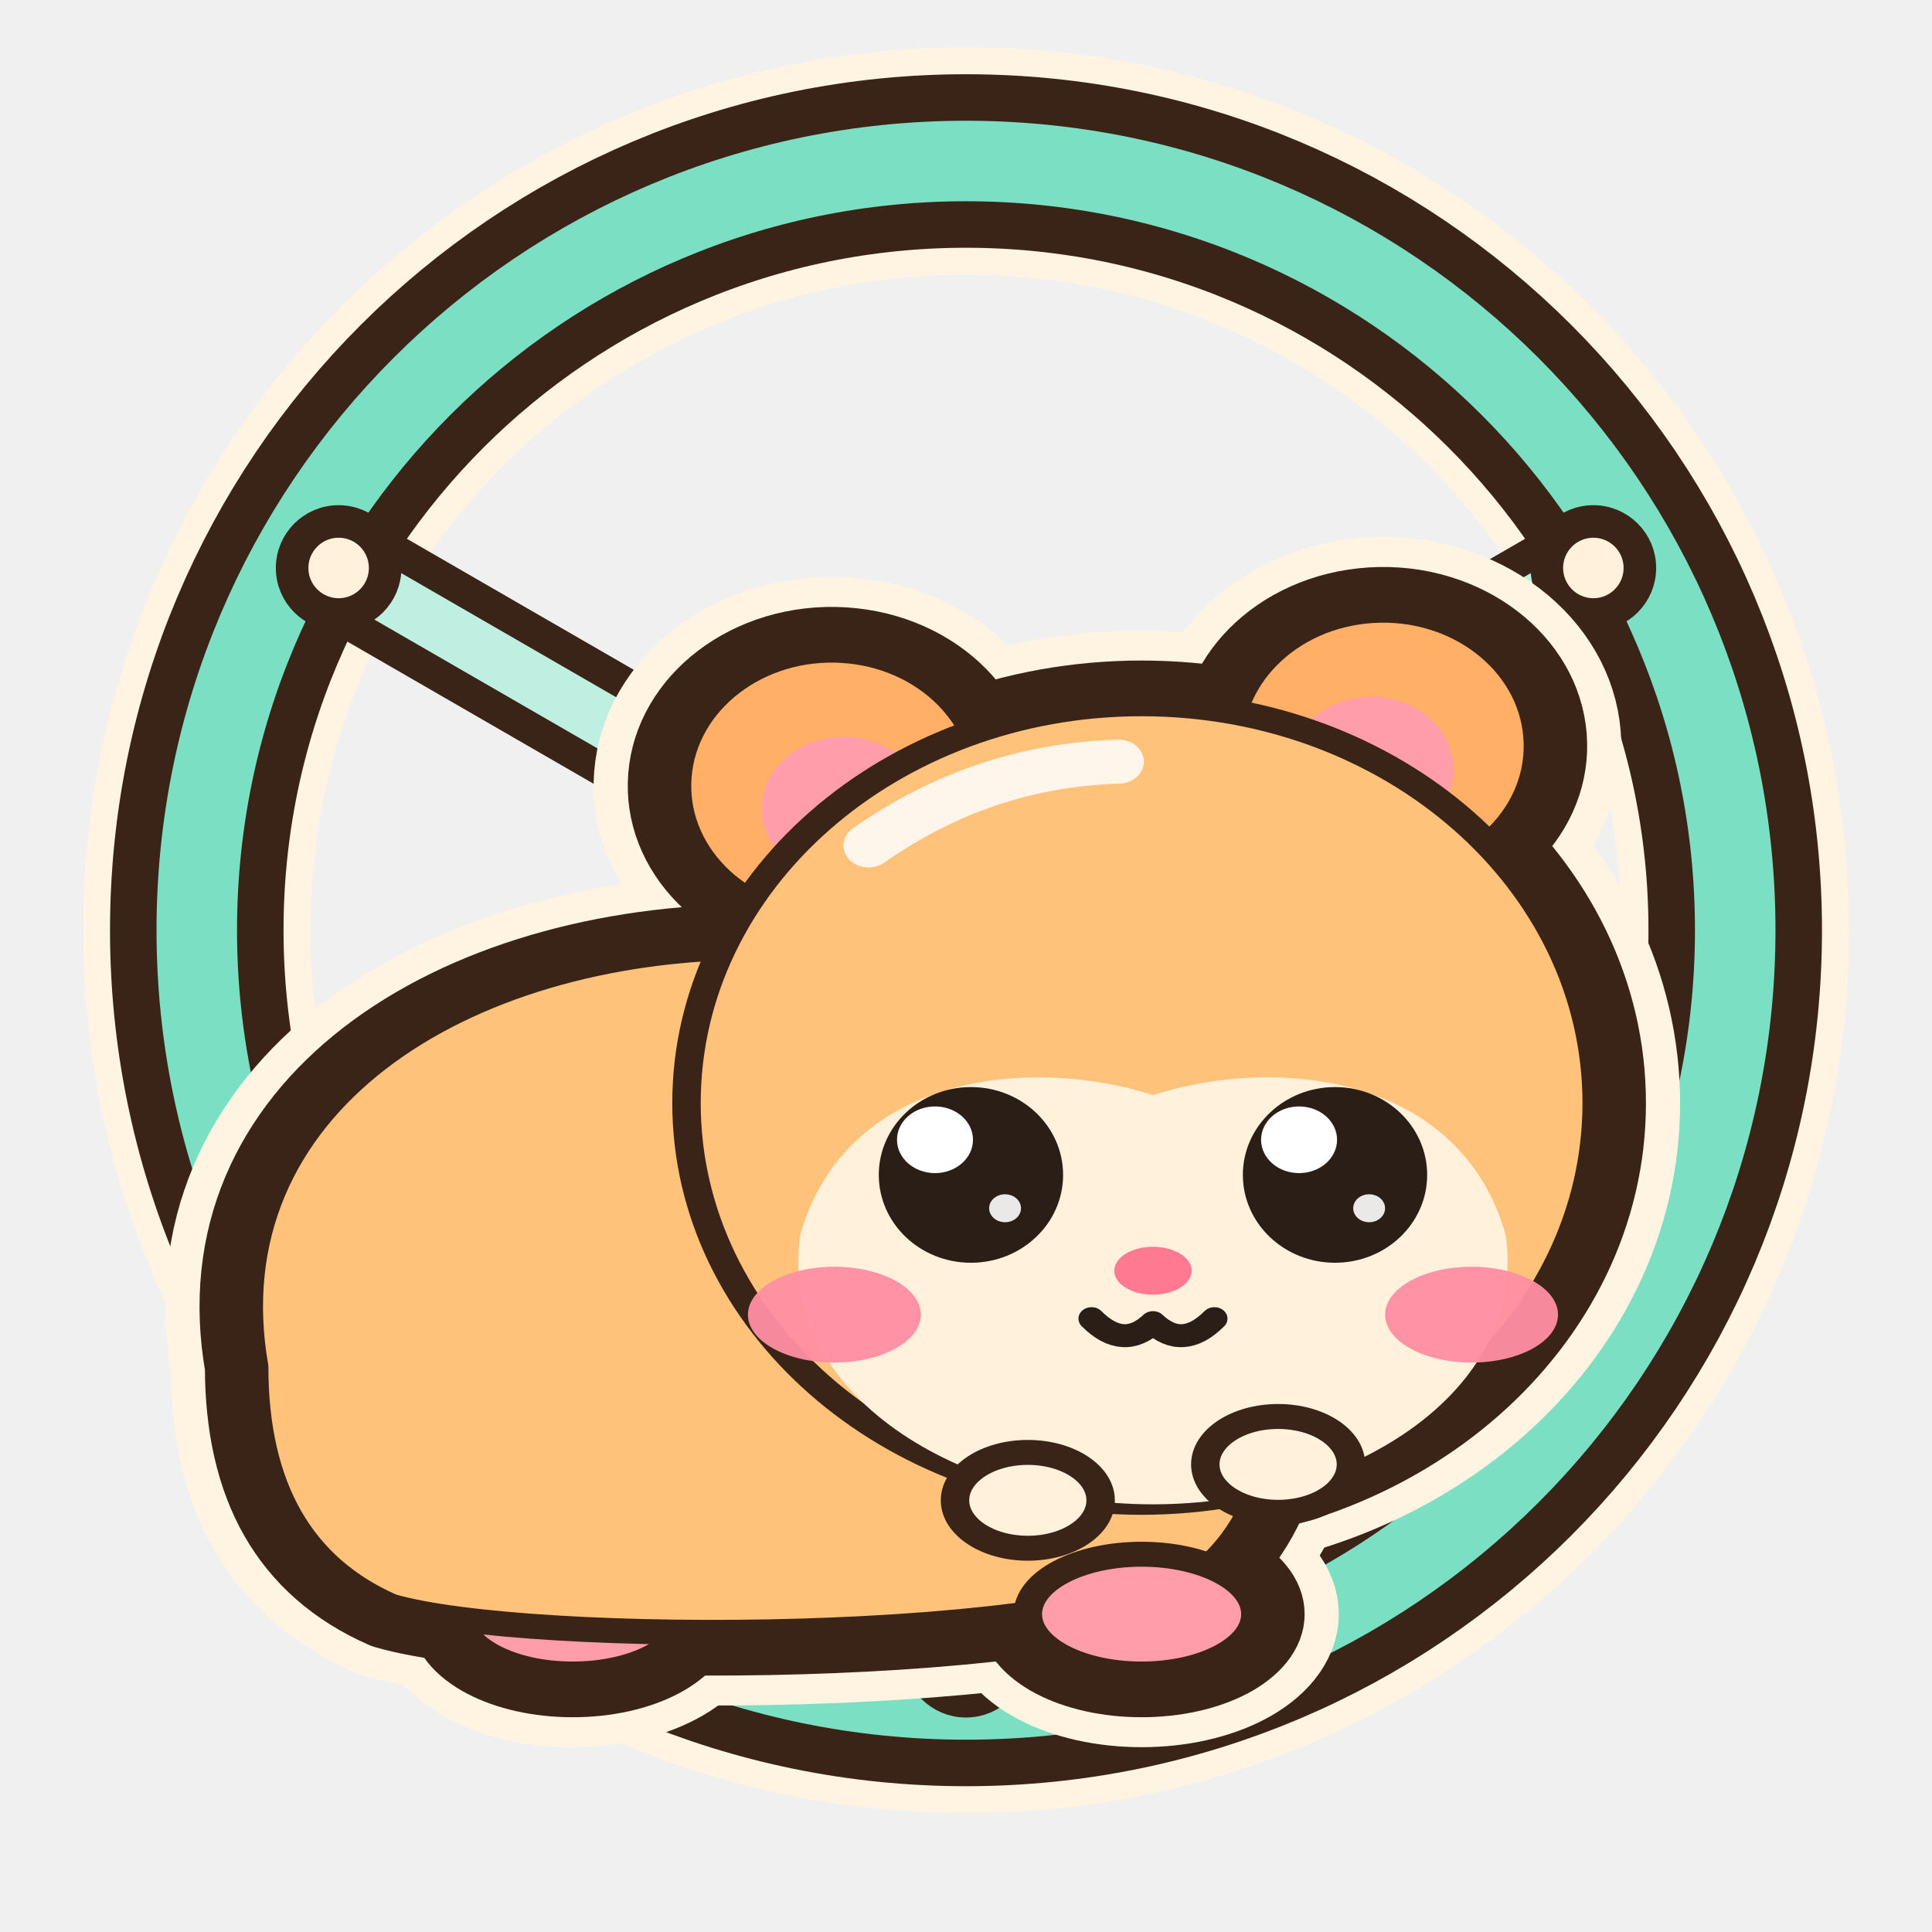
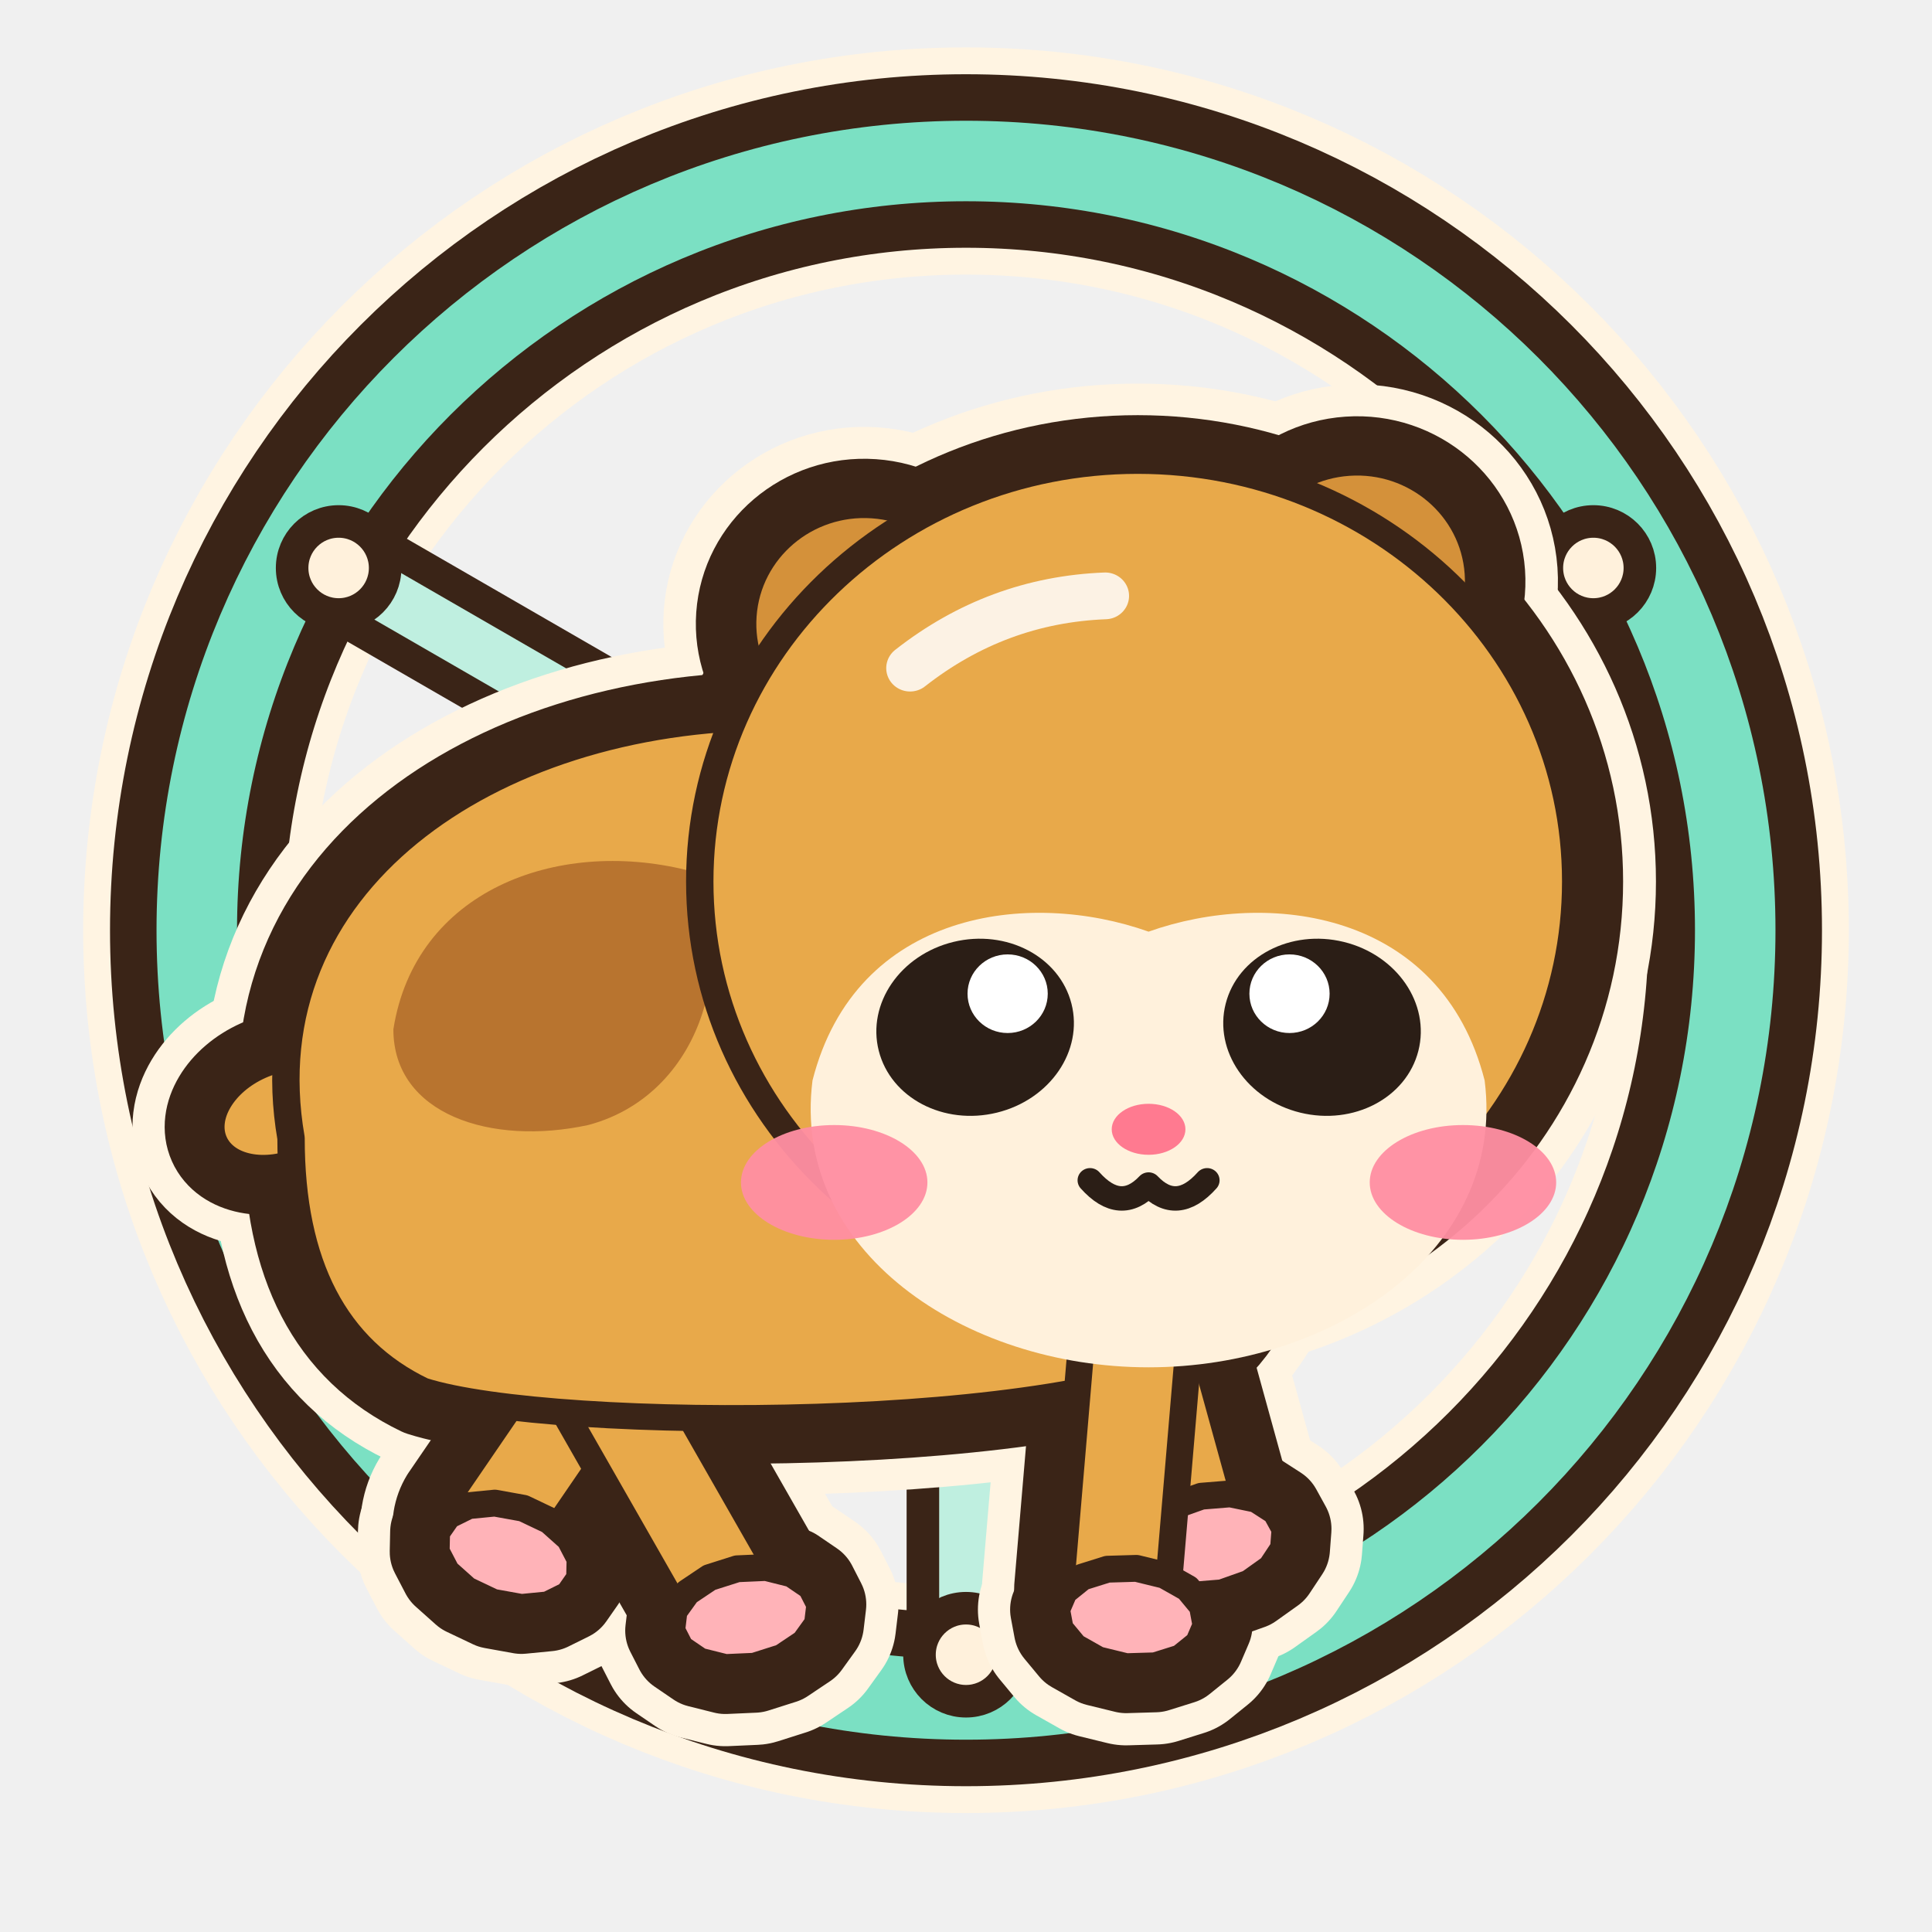
<svg xmlns="http://www.w3.org/2000/svg" viewBox="0 0 108 108" width="108" height="108">
  <g id="wheel">
    <circle cx="54" cy="52" r="43" fill="none" stroke="#FFF4E2" stroke-width="12.7" />
    <circle cx="54" cy="52" r="43" fill="none" stroke="#3A2417" stroke-width="9.7" />
    <line x1="54" y1="52" x2="89.07" y2="31.75" stroke="#3A2417" stroke-width="6.64" stroke-linecap="round" />
    <line x1="54" y1="52" x2="54.00" y2="92.50" stroke="#3A2417" stroke-width="6.64" stroke-linecap="round" />
    <line x1="54" y1="52" x2="18.93" y2="31.75" stroke="#3A2417" stroke-width="6.64" stroke-linecap="round" />
    <circle cx="54" cy="52" r="43" fill="none" stroke="#7BE0C3" stroke-width="4.5" />
    <line x1="54" y1="52" x2="89.07" y2="31.75" stroke="#BFEFE0" stroke-width="3" stroke-linecap="round" />
    <line x1="54" y1="52" x2="54.00" y2="92.50" stroke="#BFEFE0" stroke-width="3" stroke-linecap="round" />
    <line x1="54" y1="52" x2="18.93" y2="31.75" stroke="#BFEFE0" stroke-width="3" stroke-linecap="round" />
    <circle cx="54" cy="52" r="4.6" fill="#FFF1DC" stroke="#3A2417" stroke-width="2.08" />
    <circle cx="89.07" cy="31.75" r="2.6" fill="#FFF1DC" stroke="#3A2417" stroke-width="1.82" />
    <circle cx="54.00" cy="92.50" r="2.6" fill="#FFF1DC" stroke="#3A2417" stroke-width="1.82" />
    <circle cx="18.93" cy="31.75" r="2.6" fill="#FFF1DC" stroke="#3A2417" stroke-width="1.82" />
  </g>
-   <g id="hamster" transform="translate(60 90.90) rotate(0.00) scale(1.272 1.116) translate(-60 -89)">
+   <g id="hamster" transform="translate(60 90.90) rotate(0.00) scale(1.200 1.200) translate(-60 -89)">
    <g id="border">
-       <circle cx="49" cy="47.5" r="6.8" fill="#FFF4E2" stroke="#FFF4E2" stroke-width="7.33" stroke-linejoin="round" transform="translate(0.00 -0.60) rotate(4.00 49 53)" />
-       <circle cx="74" cy="45.5" r="6.8" fill="#FFF4E2" stroke="#FFF4E2" stroke-width="7.33" stroke-linejoin="round" transform="translate(0.00 -0.60) rotate(-4.00 74 51)" />
-       <ellipse cx="41" cy="88.4" rx="5" ry="3" fill="#FFF4E2" stroke="#FFF4E2" stroke-width="7.33" stroke-linejoin="round" transform="translate(-3.00 0.00)" />
-       <path d="M24 76 C22 63 33 55 46 55 L60 56 C70 60 72 80 66 86 C60 90 36 90 30 88 C26 86 24 82 24 76 Z" fill="#FFF4E2" stroke="#FFF4E2" stroke-width="7.33" stroke-linejoin="round" />
-       <circle cx="63" cy="64" r="20" fill="#FFF4E2" stroke="#FFF4E2" stroke-width="7.33" stroke-linejoin="round" transform="translate(0.00 -0.60) translate(0.00 -0.60)" />
-       <ellipse cx="60" cy="88.4" rx="5" ry="3" fill="#FFF4E2" stroke="#FFF4E2" stroke-width="7.33" stroke-linejoin="round" transform="translate(3.00 0.00)" />
+       <ellipse cx="23.5" cy="70" rx="3.4" ry="2.4" fill="#FFF4E2" stroke="#FFF4E2" stroke-width="7.33" stroke-linejoin="round" transform="translate(0.00 -3.00) rotate(-12.00 26 70) translate(0.00 -3.00) rotate(-12.00 26 70)" />
+       <path d="M35.94 75.59 L30.81 83.09 A2.5 2.5 0 0 0 34.93 85.91 L40.06 78.41 A2.5 2.5 0 0 0 35.94 75.59 Z" fill="#FFF4E2" stroke="#FFF4E2" stroke-width="7.33" stroke-linejoin="round" />
+       <path d="M37.00 86.78 L36.47 87.54 L35.52 88.01 L34.29 88.13 L32.96 87.89 L31.74 87.31 L30.81 86.48 L30.32 85.54 L30.34 84.62 L30.87 83.86 L31.82 83.39 L33.05 83.27 L34.38 83.51 L35.60 84.09 L36.53 84.92 L37.02 85.86 Z" fill="#FFF4E2" stroke="#FFF4E2" stroke-width="7.33" stroke-linejoin="round" />
+       <path d="M35.83 78.24 L41.77 88.64 A2.5 2.5 0 0 0 46.11 86.16 L40.17 75.76 A2.5 2.5 0 0 0 35.83 78.24 Z" fill="#FFF4E2" stroke="#FFF4E2" stroke-width="7.33" stroke-linejoin="round" />
+       <path d="M48.19 87.99 L48.08 88.91 L47.46 89.77 L46.43 90.46 L45.14 90.87 L43.79 90.93 L42.59 90.63 L41.71 90.03 L41.29 89.21 L41.40 88.29 L42.02 87.43 L43.05 86.74 L44.34 86.33 L45.69 86.27 L46.89 86.57 L47.77 87.17 Z" fill="#FFF4E2" stroke="#FFF4E2" stroke-width="7.33" stroke-linejoin="round" />
+       <circle cx="50" cy="45.5" r="5.6" fill="#FFF4E2" stroke="#FFF4E2" stroke-width="7.33" stroke-linejoin="round" transform="translate(0.00 -3.56) translate(63 81.00) rotate(0.00) scale(1.010 0.990) translate(-63 -81) rotate(4.00 50 51)" />
+       <circle cx="73.5" cy="43.5" r="5.6" fill="#FFF4E2" stroke="#FFF4E2" stroke-width="7.33" stroke-linejoin="round" transform="translate(0.00 -3.56) translate(63 81.00) rotate(0.00) scale(1.010 0.990) translate(-63 -81) rotate(-4.00 73.5 49)" />
+       <path d="M24 72 C22 60 33 52 46 52 L60 53 C70 57 72 76 66 82 C60 86 36 86 30 84 C26 82 24 78 24 72 Z" fill="#FFF4E2" stroke="#FFF4E2" stroke-width="7.33" stroke-linejoin="round" transform="translate(0.00 -3.00) translate(46 84.00) rotate(0.00) scale(1.010 0.990) translate(-46 -84) translate(0.00 -3.00) translate(46 84.00) rotate(0.00) scale(1.010 0.990) translate(-46 -84)" />
+       <path d="M60.59 75.11 L63.23 84.67 A2.5 2.5 0 0 0 68.05 83.33 L65.41 73.77 A2.5 2.5 0 0 0 60.59 75.11 Z" fill="#FFF4E2" stroke="#FFF4E2" stroke-width="7.33" stroke-linejoin="round" />
+       <path d="M69.86 84.47 L69.79 85.39 L69.20 86.28 L68.19 87.00 L66.92 87.45 L65.57 87.56 L64.36 87.31 L63.46 86.73 L63.02 85.93 L63.09 85.01 L63.68 84.12 L64.69 83.40 L65.96 82.95 L67.31 82.84 L68.52 83.09 L69.42 83.67 Z" fill="#FFF4E2" stroke="#FFF4E2" stroke-width="7.33" stroke-linejoin="round" />
+       <path d="M60.51 74.23 L59.41 87.19 A2.5 2.5 0 0 0 64.39 87.61 L65.49 74.65 A2.5 2.5 0 0 0 60.51 74.23 Z" fill="#FFF4E2" stroke="#FFF4E2" stroke-width="7.33" stroke-linejoin="round" />
+       <path d="M66.18 88.97 L65.82 89.81 L64.99 90.48 L63.81 90.85 L62.46 90.89 L61.15 90.57 L60.07 89.96 L59.39 89.14 L59.22 88.23 L59.58 87.39 L60.41 86.72 L61.59 86.35 L62.94 86.31 L64.25 86.63 L65.33 87.24 L66.01 88.06 Z" fill="#FFF4E2" stroke="#FFF4E2" stroke-width="7.33" stroke-linejoin="round" />
+       <circle cx="63" cy="61" r="20" fill="#FFF4E2" stroke="#FFF4E2" stroke-width="7.33" stroke-linejoin="round" transform="translate(0.00 -3.56) translate(63 81.00) rotate(0.00) scale(1.010 0.990) translate(-63 -81) translate(0.00 -3.56) translate(63 81.00) rotate(0.00) scale(1.010 0.990) translate(-63 -81)" />
    </g>
    <g id="outline">
-       <circle cx="49" cy="47.5" r="6.8" fill="#3A2417" stroke="#3A2417" stroke-width="4.33" stroke-linejoin="round" transform="translate(0.00 -0.60) rotate(4.00 49 53)" />
-       <circle cx="74" cy="45.5" r="6.8" fill="#3A2417" stroke="#3A2417" stroke-width="4.33" stroke-linejoin="round" transform="translate(0.00 -0.60) rotate(-4.00 74 51)" />
-       <ellipse cx="41" cy="88.4" rx="5" ry="3" fill="#3A2417" stroke="#3A2417" stroke-width="4.33" stroke-linejoin="round" transform="translate(-3.00 0.00)" />
-       <path d="M24 76 C22 63 33 55 46 55 L60 56 C70 60 72 80 66 86 C60 90 36 90 30 88 C26 86 24 82 24 76 Z" fill="#3A2417" stroke="#3A2417" stroke-width="4.33" stroke-linejoin="round" />
-       <circle cx="63" cy="64" r="20" fill="#3A2417" stroke="#3A2417" stroke-width="4.33" stroke-linejoin="round" transform="translate(0.00 -0.60) translate(0.00 -0.60)" />
-       <ellipse cx="60" cy="88.4" rx="5" ry="3" fill="#3A2417" stroke="#3A2417" stroke-width="4.33" stroke-linejoin="round" transform="translate(3.00 0.00)" />
+       <ellipse cx="23.5" cy="70" rx="3.4" ry="2.4" fill="#3A2417" stroke="#3A2417" stroke-width="4.33" stroke-linejoin="round" transform="translate(0.00 -3.00) rotate(-12.00 26 70) translate(0.00 -3.00) rotate(-12.00 26 70)" />
+       <path d="M35.94 75.59 L30.81 83.09 A2.5 2.5 0 0 0 34.93 85.91 L40.06 78.41 A2.5 2.5 0 0 0 35.94 75.59 Z" fill="#3A2417" stroke="#3A2417" stroke-width="4.33" stroke-linejoin="round" />
+       <path d="M37.00 86.78 L36.47 87.54 L35.52 88.01 L34.29 88.13 L32.96 87.89 L31.74 87.31 L30.81 86.48 L30.32 85.54 L30.34 84.62 L30.87 83.86 L31.82 83.39 L33.05 83.27 L34.38 83.51 L35.60 84.09 L36.53 84.92 L37.02 85.86 Z" fill="#3A2417" stroke="#3A2417" stroke-width="4.33" stroke-linejoin="round" />
+       <path d="M35.83 78.24 L41.77 88.64 A2.5 2.5 0 0 0 46.11 86.16 L40.17 75.76 A2.5 2.5 0 0 0 35.83 78.24 Z" fill="#3A2417" stroke="#3A2417" stroke-width="4.33" stroke-linejoin="round" />
+       <path d="M48.19 87.99 L48.08 88.91 L47.46 89.77 L46.43 90.46 L45.14 90.87 L43.79 90.93 L42.59 90.63 L41.71 90.03 L41.29 89.21 L41.40 88.29 L42.02 87.43 L43.05 86.74 L44.34 86.33 L45.69 86.27 L46.89 86.57 L47.77 87.17 Z" fill="#3A2417" stroke="#3A2417" stroke-width="4.33" stroke-linejoin="round" />
+       <circle cx="50" cy="45.5" r="5.6" fill="#3A2417" stroke="#3A2417" stroke-width="4.33" stroke-linejoin="round" transform="translate(0.00 -3.56) translate(63 81.00) rotate(0.00) scale(1.010 0.990) translate(-63 -81) rotate(4.00 50 51)" />
+       <circle cx="73.5" cy="43.5" r="5.6" fill="#3A2417" stroke="#3A2417" stroke-width="4.33" stroke-linejoin="round" transform="translate(0.00 -3.56) translate(63 81.00) rotate(0.00) scale(1.010 0.990) translate(-63 -81) rotate(-4.00 73.5 49)" />
+       <path d="M24 72 C22 60 33 52 46 52 L60 53 C70 57 72 76 66 82 C60 86 36 86 30 84 C26 82 24 78 24 72 Z" fill="#3A2417" stroke="#3A2417" stroke-width="4.33" stroke-linejoin="round" transform="translate(0.00 -3.00) translate(46 84.00) rotate(0.00) scale(1.010 0.990) translate(-46 -84) translate(0.00 -3.00) translate(46 84.00) rotate(0.00) scale(1.010 0.990) translate(-46 -84)" />
+       <path d="M60.59 75.11 L63.23 84.67 A2.5 2.5 0 0 0 68.05 83.33 L65.41 73.77 A2.5 2.5 0 0 0 60.59 75.11 Z" fill="#3A2417" stroke="#3A2417" stroke-width="4.33" stroke-linejoin="round" />
+       <path d="M69.86 84.47 L69.79 85.39 L69.20 86.28 L68.19 87.00 L66.92 87.45 L65.57 87.56 L64.36 87.31 L63.46 86.73 L63.02 85.93 L63.09 85.01 L63.68 84.12 L64.69 83.40 L65.96 82.95 L67.31 82.84 L68.52 83.09 L69.42 83.67 Z" fill="#3A2417" stroke="#3A2417" stroke-width="4.33" stroke-linejoin="round" />
+       <path d="M60.51 74.23 L59.41 87.19 A2.5 2.5 0 0 0 64.39 87.61 L65.49 74.65 A2.5 2.5 0 0 0 60.51 74.23 Z" fill="#3A2417" stroke="#3A2417" stroke-width="4.33" stroke-linejoin="round" />
+       <path d="M66.18 88.97 L65.82 89.81 L64.99 90.48 L63.81 90.85 L62.46 90.89 L61.15 90.57 L60.07 89.96 L59.39 89.14 L59.22 88.23 L59.58 87.39 L60.41 86.72 L61.59 86.35 L62.94 86.31 L64.25 86.63 L65.33 87.24 L66.01 88.06 Z" fill="#3A2417" stroke="#3A2417" stroke-width="4.33" stroke-linejoin="round" />
+       <circle cx="63" cy="61" r="20" fill="#3A2417" stroke="#3A2417" stroke-width="4.33" stroke-linejoin="round" transform="translate(0.00 -3.56) translate(63 81.00) rotate(0.00) scale(1.010 0.990) translate(-63 -81) translate(0.00 -3.56) translate(63 81.00) rotate(0.00) scale(1.010 0.990) translate(-63 -81)" />
+     </g>
+     <g id="tail">
+       <ellipse cx="23.5" cy="70" rx="3.4" ry="2.4" fill="#E8A94A" stroke="#3A2417" stroke-width="1.25" stroke-linejoin="round" transform="translate(0.00 -3.00) rotate(-12.00 26 70) translate(0.00 -3.00) rotate(-12.00 26 70)" />
+     </g>
+     <g id="leg_h2">
+       <path d="M35.94 75.59 L30.81 83.09 A2.5 2.5 0 0 0 34.93 85.91 L40.06 78.41 A2.5 2.5 0 0 0 35.94 75.59 Z" fill="#E8A94A" stroke="#3A2417" stroke-width="1.25" stroke-linejoin="round" />
+     </g>
+     <g id="foot_h2">
+       <path d="M37.00 86.78 L36.47 87.54 L35.52 88.01 L34.29 88.13 L32.96 87.89 L31.74 87.31 L30.81 86.48 L30.32 85.54 L30.34 84.62 L30.87 83.86 L31.82 83.39 L33.05 83.27 L34.38 83.51 L35.60 84.09 L36.53 84.92 L37.02 85.86 Z" fill="#FFB3B8" stroke="#3A2417" stroke-width="1.25" stroke-linejoin="round" />
+     </g>
+     <g id="leg_h1">
+       <path d="M35.83 78.24 L41.77 88.64 A2.5 2.5 0 0 0 46.11 86.16 L40.17 75.76 A2.5 2.5 0 0 0 35.83 78.24 Z" fill="#E8A94A" stroke="#3A2417" stroke-width="1.25" stroke-linejoin="round" />
+     </g>
+     <g id="foot_h1">
+       <path d="M48.19 87.99 L48.08 88.91 L47.46 89.77 L46.43 90.46 L45.14 90.87 L43.79 90.93 L42.59 90.63 L41.71 90.03 L41.29 89.21 L41.40 88.29 L42.02 87.43 L43.05 86.74 L44.34 86.33 L45.69 86.27 L46.89 86.57 L47.77 87.17 Z" fill="#FFB3B8" stroke="#3A2417" stroke-width="1.25" stroke-linejoin="round" />
    </g>
    <g id="ear_l">
-       <circle cx="49" cy="47.5" r="6.8" fill="#FFB066" stroke="#3A2417" stroke-width="1.25" stroke-linejoin="round" transform="translate(0.00 -0.60) rotate(4.00 49 53)" />
+       <circle cx="50" cy="45.5" r="5.6" fill="#D4913A" stroke="#3A2417" stroke-width="1.25" stroke-linejoin="round" transform="translate(0.00 -3.56) translate(63 81.00) rotate(0.00) scale(1.010 0.990) translate(-63 -81) rotate(4.00 50 51)" />
    </g>
    <g id="ear_r">
-       <circle cx="74" cy="45.5" r="6.8" fill="#FFB066" stroke="#3A2417" stroke-width="1.25" stroke-linejoin="round" transform="translate(0.00 -0.60) rotate(-4.00 74 51)" />
+       <circle cx="73.5" cy="43.5" r="5.6" fill="#D4913A" stroke="#3A2417" stroke-width="1.25" stroke-linejoin="round" transform="translate(0.00 -3.56) translate(63 81.00) rotate(0.00) scale(1.010 0.990) translate(-63 -81) rotate(-4.00 73.5 49)" />
    </g>
    <g id="ear_l_in">
-       <circle cx="49.6" cy="48.6" r="3.6" fill="#FF9EAA" transform="translate(0.00 -0.60) rotate(4.00 49 53)" />
+       <path d="M46.6 46.8 A3.4 3.4 0 0 1 53.4 46.8 Z" fill="#FF9EAA" transform="translate(0.00 -3.56) translate(63 81.00) rotate(0.00) scale(1.010 0.990) translate(-63 -81) rotate(4.00 50 51)" />
    </g>
    <g id="ear_r_in">
-       <circle cx="73.4" cy="46.6" r="3.6" fill="#FF9EAA" transform="translate(0.00 -0.60) rotate(-4.00 74 51)" />
-     </g>
-     <g id="foot_b">
-       <ellipse cx="41" cy="88.4" rx="5" ry="3" fill="#FF9EAA" stroke="#3A2417" stroke-width="1.25" stroke-linejoin="round" transform="translate(-3.00 0.00)" />
+       <path d="M70.1 44.8 A3.4 3.4 0 0 1 76.9 44.8 Z" fill="#FF9EAA" transform="translate(0.00 -3.56) translate(63 81.00) rotate(0.00) scale(1.010 0.990) translate(-63 -81) rotate(-4.00 73.5 49)" />
    </g>
    <g id="body">
-       <path d="M24 76 C22 63 33 55 46 55 L60 56 C70 60 72 80 66 86 C60 90 36 90 30 88 C26 86 24 82 24 76 Z" fill="#FFC27A" stroke="#3A2417" stroke-width="1.25" stroke-linejoin="round" />
+       <path d="M24 72 C22 60 33 52 46 52 L60 53 C70 57 72 76 66 82 C60 86 36 86 30 84 C26 82 24 78 24 72 Z" fill="#E8A94A" stroke="#3A2417" stroke-width="1.25" stroke-linejoin="round" transform="translate(0.00 -3.00) translate(46 84.00) rotate(0.00) scale(1.010 0.990) translate(-46 -84) translate(0.00 -3.00) translate(46 84.00) rotate(0.00) scale(1.010 0.990) translate(-46 -84)" />
+     </g>
+     <g id="spot">
+       <path d="M28.5 64 C29.5 57.5 36 55 42 56.5 C44.5 60 43 67 37.5 68.5 C33 69.5 28.5 68 28.5 64 Z" fill="#B8742F" transform="translate(0.00 -3.00) translate(46 84.00) rotate(0.00) scale(1.010 0.990) translate(-46 -84)" />
+     </g>
+     <g id="leg_f2">
+       <path d="M60.59 75.11 L63.23 84.67 A2.5 2.5 0 0 0 68.05 83.33 L65.41 73.77 A2.5 2.5 0 0 0 60.59 75.11 Z" fill="#E8A94A" stroke="#3A2417" stroke-width="1.25" stroke-linejoin="round" />
+     </g>
+     <g id="foot_f2">
+       <path d="M69.86 84.47 L69.79 85.39 L69.20 86.28 L68.19 87.00 L66.92 87.45 L65.57 87.56 L64.36 87.31 L63.46 86.73 L63.02 85.93 L63.09 85.01 L63.68 84.12 L64.69 83.40 L65.96 82.95 L67.31 82.84 L68.52 83.09 L69.42 83.67 Z" fill="#FFB3B8" stroke="#3A2417" stroke-width="1.25" stroke-linejoin="round" />
+     </g>
+     <g id="leg_f1">
+       <path d="M60.51 74.23 L59.41 87.19 A2.5 2.5 0 0 0 64.39 87.61 L65.49 74.65 A2.5 2.5 0 0 0 60.51 74.23 Z" fill="#E8A94A" stroke="#3A2417" stroke-width="1.25" stroke-linejoin="round" />
+     </g>
+     <g id="foot_f1">
+       <path d="M66.18 88.97 L65.82 89.81 L64.99 90.48 L63.81 90.85 L62.46 90.89 L61.15 90.57 L60.07 89.96 L59.39 89.14 L59.22 88.23 L59.58 87.39 L60.41 86.72 L61.59 86.35 L62.94 86.31 L64.25 86.63 L65.33 87.24 L66.01 88.06 Z" fill="#FFB3B8" stroke="#3A2417" stroke-width="1.25" stroke-linejoin="round" />
    </g>
    <g id="head">
-       <circle cx="63" cy="64" r="20" fill="#FFC27A" stroke="#3A2417" stroke-width="1.25" stroke-linejoin="round" transform="translate(0.00 -0.60) translate(0.00 -0.60)" />
+       <circle cx="63" cy="61" r="20" fill="#E8A94A" stroke="#3A2417" stroke-width="1.25" stroke-linejoin="round" transform="translate(0.00 -3.56) translate(63 81.00) rotate(0.00) scale(1.010 0.990) translate(-63 -81) translate(0.00 -3.56) translate(63 81.00) rotate(0.00) scale(1.010 0.990) translate(-63 -81)" />
    </g>
    <g id="mask">
-       <path d="M48 70 C50 62 58 61 63.5 63 C69 61 77 62 79 70 C80 78 72 83.5 63.5 83.5 C55 83.5 47 78 48 70 Z" fill="#FFF1DC" transform="translate(0.00 -0.60)" />
+       <path d="M48 67 C50 59 58 58 63.5 60 C69 58 77 59 79 67 C80 75 72 80.5 63.5 80.5 C55 80.5 47 75 48 67 Z" fill="#FFF1DC" transform="translate(0.00 -3.56) translate(63 81.00) rotate(0.00) scale(1.010 0.990) translate(-63 -81)" />
    </g>
-     <g id="foot_f">
-       <ellipse cx="60" cy="88.4" rx="5" ry="3" fill="#FF9EAA" stroke="#3A2417" stroke-width="1.25" stroke-linejoin="round" transform="translate(3.00 0.00)" />
-     </g>
-     <g id="paw_l">
-       <ellipse cx="58" cy="82.5" rx="3.2" ry="2.4" fill="#FFF1DC" stroke="#3A2417" stroke-width="1.25" stroke-linejoin="round" transform="translate(0.00 -0.60) translate(0.00 0.80)" />
-     </g>
-     <g id="paw_r">
-       <ellipse cx="69" cy="82.5" rx="3.2" ry="2.4" fill="#FFF1DC" stroke="#3A2417" stroke-width="1.25" stroke-linejoin="round" transform="translate(0.00 -0.60) translate(0.00 -1.00)" />
-     </g>
-     <path d="M51 50.5 Q56 46.5 62 46.3" fill="none" stroke="#fff" stroke-width="2.2" stroke-linecap="round" opacity=".85" transform="translate(0.00 -0.60)" />
-     <g id="face" transform="translate(0.00 -0.60)">
-       <ellipse cx="49.5" cy="74" rx="3.8" ry="2.4" fill="#FF8FA3" opacity=".95" />
-       <ellipse cx="77.5" cy="74" rx="3.8" ry="2.4" fill="#FF8FA3" opacity=".95" />
-       <ellipse cx="55.5" cy="67" rx="4.05" ry="4.4" fill="#2B1E16" />
-       <circle cx="53.92" cy="65.24" r="1.67" fill="#fff" />
-       <circle cx="57.00" cy="68.67" r="0.70" fill="#fff" opacity=".9" />
-       <ellipse cx="71.5" cy="67" rx="4.05" ry="4.4" fill="#2B1E16" />
-       <circle cx="69.92" cy="65.24" r="1.67" fill="#fff" />
-       <circle cx="73.00" cy="68.67" r="0.70" fill="#fff" opacity=".9" />
-       <ellipse cx="63.5" cy="71.8" rx="1.7" ry="1.2" fill="#FF7A90" />
-       <path d="M60.8 74.2 Q62.2 75.8 63.5 74.4 Q64.8 75.8 66.2 74.2" fill="none" stroke="#2B1E16" stroke-width="1.15" stroke-linecap="round" stroke-linejoin="round" />
+     <path d="M52.5 47.6 Q56.5 44.4 61.5 44.2" fill="none" stroke="#fff" stroke-width="2.2" stroke-linecap="round" opacity=".85" transform="translate(0.00 -3.56) translate(63 81.00) rotate(0.00) scale(1.010 0.990) translate(-63 -81)" />
+     <g id="face" transform="translate(0.00 -3.56) translate(63 81.00) rotate(0.00) scale(1.010 0.990) translate(-63 -81)">
+       <ellipse cx="49.0" cy="71.8" rx="4.3" ry="2.7" fill="#FF8FA3" opacity=".95" />
+       <ellipse cx="78.0" cy="71.8" rx="4.3" ry="2.7" fill="#FF8FA3" opacity=".95" />
+       <ellipse cx="55.5" cy="64.5" rx="4.58" ry="4.14" fill="#2B1E16" transform="rotate(-14 55.5 64.5)" />
+       <circle cx="57.00" cy="62.92" r="1.85" fill="#fff" />
+       <ellipse cx="71.5" cy="64.5" rx="4.58" ry="4.14" fill="#2B1E16" transform="rotate(14 71.5 64.5)" />
+       <circle cx="70.00" cy="62.92" r="1.85" fill="#fff" />
+       <ellipse cx="63.5" cy="69.3" rx="1.7" ry="1.2" fill="#FF7A90" />
+       <path d="M60.8 71.7 Q62.2 73.3 63.5 71.9 Q64.8 73.3 66.2 71.7" fill="none" stroke="#2B1E16" stroke-width="1.15" stroke-linecap="round" stroke-linejoin="round" />
    </g>
  </g>
</svg>
